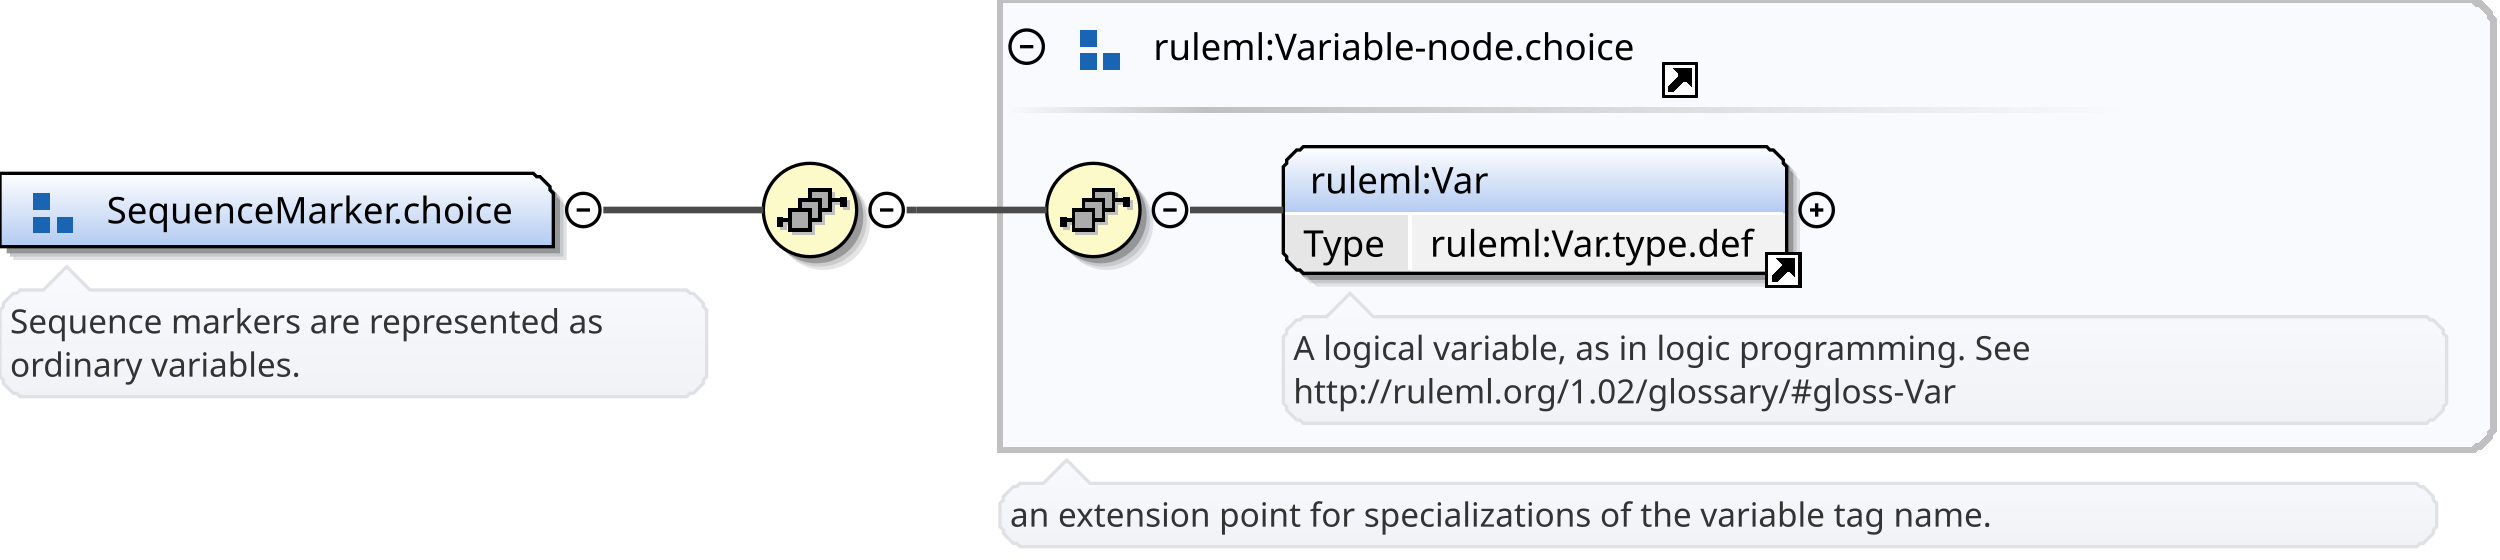
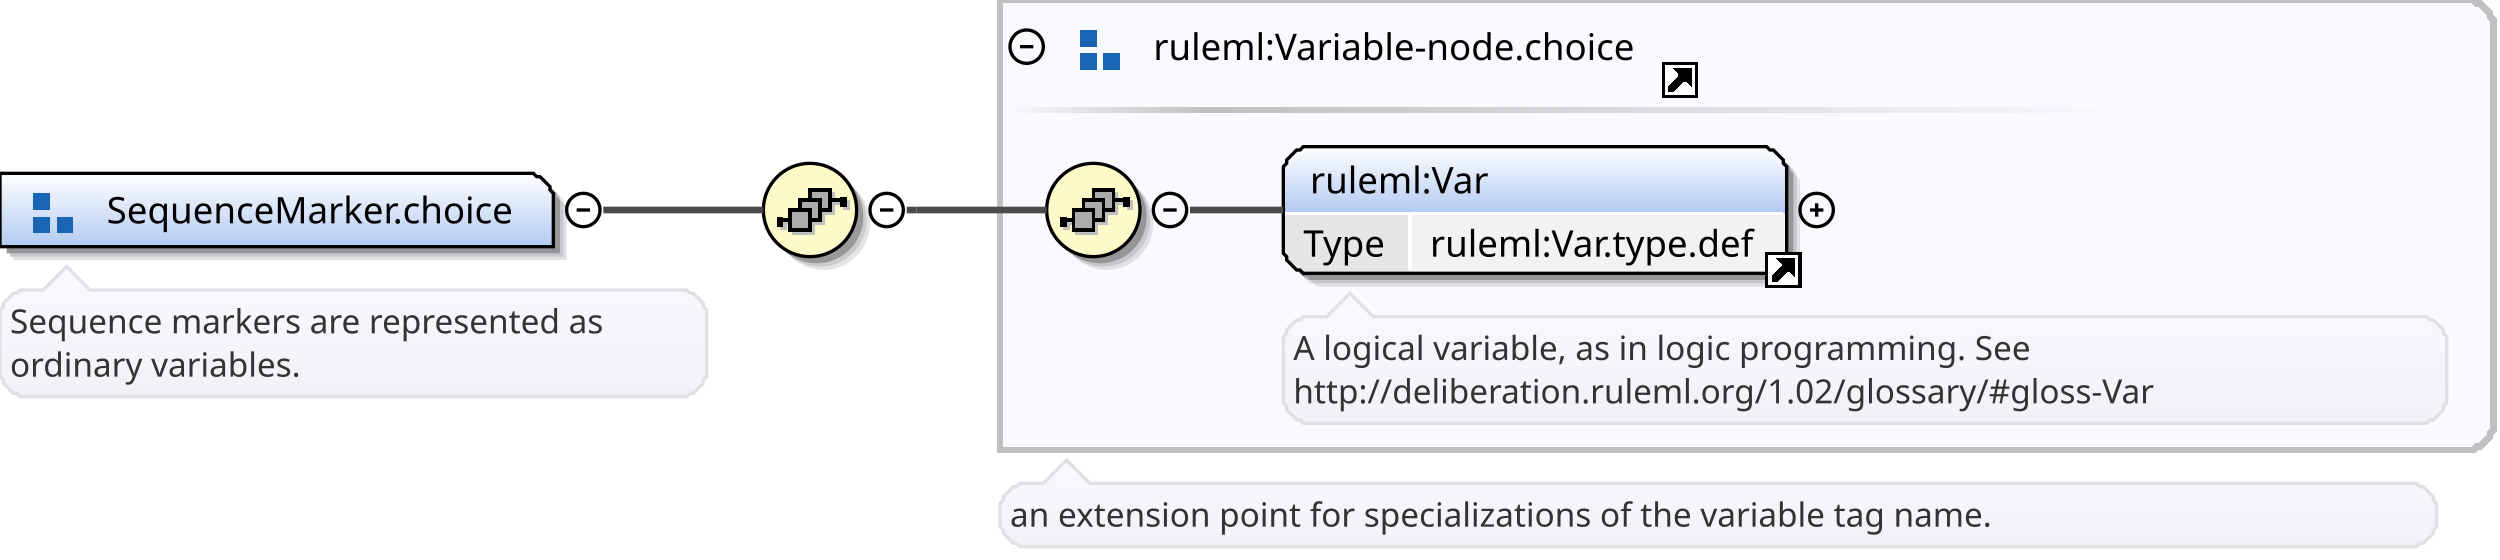
<svg xmlns="http://www.w3.org/2000/svg" color-interpolation="auto" color-rendering="auto" fill="black" fill-opacity="1" font-family="'Dialog'" font-size="12" font-style="normal" font-weight="normal" height="168" image-rendering="auto" shape-rendering="auto" stroke="black" stroke-dasharray="none" stroke-dashoffset="0" stroke-linecap="square" stroke-linejoin="miter" stroke-miterlimit="10" stroke-opacity="1" stroke-width="1" text-rendering="auto" width="750">
  <defs id="genericDefs" />
  <g>
    <defs id="defs1">
      <linearGradient gradientUnits="userSpaceOnUse" id="linearGradient1" spreadMethod="pad" x1="0" x2="0" y1="52" y2="74">
        <stop offset="0%" stop-color="white" stop-opacity="1" />
        <stop offset="100%" stop-color="rgb(178,202,241)" stop-opacity="1" />
      </linearGradient>
      <linearGradient gradientUnits="userSpaceOnUse" id="linearGradient2" spreadMethod="pad" x1="229" x2="229" y1="49" y2="77">
        <stop offset="0%" stop-color="rgb(253,250,202)" stop-opacity="1" />
        <stop offset="100%" stop-color="rgb(253,250,202)" stop-opacity="1" />
      </linearGradient>
      <linearGradient gradientUnits="userSpaceOnUse" id="linearGradient3" spreadMethod="pad" x1="362" x2="639" y1="32" y2="32">
        <stop offset="0%" stop-color="silver" stop-opacity="1" />
        <stop offset="100%" stop-color="rgb(249,250,254)" stop-opacity="1" />
      </linearGradient>
      <linearGradient gradientUnits="userSpaceOnUse" id="linearGradient4" spreadMethod="pad" x1="302" x2="362" y1="32" y2="32">
        <stop offset="0%" stop-color="rgb(249,250,254)" stop-opacity="1" />
        <stop offset="100%" stop-color="silver" stop-opacity="1" />
      </linearGradient>
      <linearGradient gradientUnits="userSpaceOnUse" id="linearGradient5" spreadMethod="pad" x1="314" x2="314" y1="49" y2="77">
        <stop offset="0%" stop-color="rgb(253,250,202)" stop-opacity="1" />
        <stop offset="100%" stop-color="rgb(253,250,202)" stop-opacity="1" />
      </linearGradient>
      <linearGradient gradientUnits="userSpaceOnUse" id="linearGradient6" spreadMethod="pad" x1="385" x2="385" y1="44" y2="64">
        <stop offset="0%" stop-color="white" stop-opacity="1" />
        <stop offset="100%" stop-color="rgb(178,202,241)" stop-opacity="1" />
      </linearGradient>
      <linearGradient gradientUnits="userSpaceOnUse" id="linearGradient7" spreadMethod="pad" x1="385" x2="385" y1="88" y2="127">
        <stop offset="0%" stop-color="rgb(249,250,254)" stop-opacity="1" />
        <stop offset="100%" stop-color="rgb(241,242,246)" stop-opacity="1" />
      </linearGradient>
      <linearGradient gradientUnits="userSpaceOnUse" id="linearGradient8" spreadMethod="pad" x1="300" x2="300" y1="138" y2="164">
        <stop offset="0%" stop-color="rgb(249,250,254)" stop-opacity="1" />
        <stop offset="100%" stop-color="rgb(241,242,246)" stop-opacity="1" />
      </linearGradient>
      <linearGradient gradientUnits="userSpaceOnUse" id="linearGradient9" spreadMethod="pad" x1="0" x2="0" y1="80" y2="119">
        <stop offset="0%" stop-color="rgb(249,250,254)" stop-opacity="1" />
        <stop offset="100%" stop-color="rgb(241,242,246)" stop-opacity="1" />
      </linearGradient>
      <clipPath clipPathUnits="userSpaceOnUse" id="clipPath1">
        <path d="M0 0 L750 0 L750 168 L0 168 L0 0 Z" />
      </clipPath>
    </defs>
    <g fill="white" stroke="white" text-rendering="geometricPrecision">
      <rect clip-path="url(#clipPath1)" height="168" stroke="none" width="750" x="0" y="0" />
    </g>
    <g fill="rgb(224,225,228)" font-family="sans-serif" font-size="11" stroke="rgb(224,225,228)" text-rendering="geometricPrecision">
      <polygon clip-path="url(#clipPath1)" points=" 4 56 164 56 165 57 166 57 167 58 168 59 169 60 169 61 170 62 170 78 4 78" stroke="none" />
      <polygon clip-path="url(#clipPath1)" fill="rgb(199,200,203)" points=" 3 55 163 55 164 56 165 56 166 57 167 58 168 59 168 60 169 61 169 77 3 77" stroke="none" />
      <polygon clip-path="url(#clipPath1)" fill="rgb(149,150,152)" points=" 2 54 162 54 163 55 164 55 165 56 166 57 167 58 167 59 168 60 168 76 2 76" stroke="none" />
      <polygon clip-path="url(#clipPath1)" fill="url(#linearGradient1)" points=" 0 52 160 52 161 53 162 53 163 54 164 55 165 56 165 57 166 58 166 74 0 74" shape-rendering="crispEdges" stroke="none" />
      <polygon clip-path="url(#clipPath1)" fill="none" points=" 0 52 160 52 161 53 162 53 163 54 164 55 165 56 165 57 166 58 166 74 0 74" stroke="black" stroke-linecap="butt" />
    </g>
    <g fill="rgb(25,101,179)" font-family="sans-serif" font-size="11" shape-rendering="crispEdges" stroke="rgb(25,101,179)" stroke-linecap="butt" text-rendering="geometricPrecision">
      <rect clip-path="url(#clipPath1)" height="5" stroke="none" width="5" x="10" y="58" />
      <rect clip-path="url(#clipPath1)" height="5" stroke="none" width="5" x="10" y="65" />
      <rect clip-path="url(#clipPath1)" height="5" stroke="none" width="5" x="17" y="65" />
      <text clip-path="url(#clipPath1)" fill="black" stroke="none" x="32" xml:space="preserve" y="67">SequenceMarker.choice</text>
      <circle clip-path="url(#clipPath1)" cx="175" cy="63" fill="none" r="5" shape-rendering="auto" stroke="black" />
      <line clip-path="url(#clipPath1)" fill="none" shape-rendering="auto" stroke="black" x1="173" x2="177" y1="63" y2="63" />
      <circle clip-path="url(#clipPath1)" cx="247" cy="67" fill="rgb(229,229,229)" r="14" shape-rendering="auto" stroke="none" />
      <circle clip-path="url(#clipPath1)" cx="246" cy="66" fill="rgb(204,204,204)" r="14" shape-rendering="auto" stroke="none" />
      <circle clip-path="url(#clipPath1)" cx="245" cy="65" fill="rgb(153,153,153)" r="14" shape-rendering="auto" stroke="none" />
      <circle clip-path="url(#clipPath1)" cx="243" cy="63" fill="url(#linearGradient2)" r="14" stroke="none" />
      <circle clip-path="url(#clipPath1)" cx="243" cy="63" fill="none" r="14" shape-rendering="auto" stroke="black" />
      <line clip-path="url(#clipPath1)" fill="none" stroke="silver" x1="250" x2="254" y1="61" y2="61" />
      <rect clip-path="url(#clipPath1)" fill="silver" height="3" stroke="none" width="2" x="253" y="60" />
      <rect clip-path="url(#clipPath1)" fill="silver" height="6" stroke="none" width="6" x="244" y="58" />
      <rect clip-path="url(#clipPath1)" fill="none" height="6" stroke="silver" width="6" x="244" y="58" />
      <rect clip-path="url(#clipPath1)" fill="silver" height="6" stroke="none" width="6" x="241" y="61" />
      <rect clip-path="url(#clipPath1)" fill="none" height="6" stroke="silver" width="6" x="241" y="61" />
      <rect clip-path="url(#clipPath1)" fill="silver" height="6" stroke="none" width="6" x="238" y="64" />
      <rect clip-path="url(#clipPath1)" fill="none" height="6" stroke="silver" width="6" x="238" y="64" />
      <line clip-path="url(#clipPath1)" fill="none" stroke="silver" x1="238" x2="234" y1="67" y2="67" />
      <rect clip-path="url(#clipPath1)" fill="silver" height="3" stroke="none" width="2" x="234" y="66" />
      <line clip-path="url(#clipPath1)" fill="none" stroke="black" x1="249" x2="253" y1="60" y2="60" />
      <rect clip-path="url(#clipPath1)" fill="black" height="3" stroke="none" width="2" x="252" y="59" />
      <rect clip-path="url(#clipPath1)" fill="rgb(172,172,172)" height="6" stroke="none" width="6" x="243" y="57" />
      <rect clip-path="url(#clipPath1)" fill="none" height="6" stroke="black" width="6" x="243" y="57" />
      <rect clip-path="url(#clipPath1)" fill="rgb(172,172,172)" height="6" stroke="none" width="6" x="240" y="60" />
      <rect clip-path="url(#clipPath1)" fill="none" height="6" stroke="black" width="6" x="240" y="60" />
      <rect clip-path="url(#clipPath1)" fill="rgb(172,172,172)" height="6" stroke="none" width="6" x="237" y="63" />
      <rect clip-path="url(#clipPath1)" fill="none" height="6" stroke="black" width="6" x="237" y="63" />
      <line clip-path="url(#clipPath1)" fill="none" stroke="black" x1="237" x2="233" y1="66" y2="66" />
      <rect clip-path="url(#clipPath1)" fill="black" height="3" stroke="none" width="2" x="233" y="65" />
      <circle clip-path="url(#clipPath1)" cx="266" cy="63" fill="none" r="5" shape-rendering="auto" stroke="black" />
      <line clip-path="url(#clipPath1)" fill="none" shape-rendering="auto" stroke="black" x1="264" x2="268" y1="63" y2="63" />
      <polygon clip-path="url(#clipPath1)" fill="rgb(249,250,254)" points=" 300 0 742 0 743 1 744 1 745 2 746 3 747 4 747 5 748 6 748 129 747 130 747 131 746 132 745 133 744 134 743 134 742 135 300 135" stroke="none" stroke-width="2" />
      <polygon clip-path="url(#clipPath1)" fill="none" points=" 300 0 742 0 743 1 744 1 745 2 746 3 747 4 747 5 748 6 748 129 747 130 747 131 746 132 745 133 744 134 743 134 742 135 300 135" stroke="silver" stroke-width="2" />
      <rect clip-path="url(#clipPath1)" fill="url(#linearGradient3)" height="2" stroke="none" stroke-width="2" width="277" x="362" y="32" />
      <rect clip-path="url(#clipPath1)" fill="url(#linearGradient4)" height="2" stroke="none" stroke-width="2" width="60" x="302" y="32" />
      <rect clip-path="url(#clipPath1)" height="5" stroke="none" width="5" x="324" y="9" />
      <rect clip-path="url(#clipPath1)" height="5" stroke="none" width="5" x="324" y="16" />
      <rect clip-path="url(#clipPath1)" height="5" stroke="none" width="5" x="331" y="16" />
      <text clip-path="url(#clipPath1)" fill="black" stroke="none" x="346" xml:space="preserve" y="18">ruleml:Variable-node.choice</text>
      <rect clip-path="url(#clipPath1)" fill="white" height="10" stroke="none" width="10" x="499" y="19" />
      <polygon clip-path="url(#clipPath1)" fill="none" points=" 501 27 501 26 504 23 504 22 503 21 507 21 507 25 506 24 505 24 502 27" stroke="black" />
      <polygon clip-path="url(#clipPath1)" fill="black" points=" 501 27 501 26 504 23 504 22 503 21 507 21 507 25 506 24 505 24 502 27" stroke="none" />
      <rect clip-path="url(#clipPath1)" fill="none" height="10" stroke="black" width="10" x="499" y="19" />
      <circle clip-path="url(#clipPath1)" cx="308" cy="14" fill="none" r="5" shape-rendering="auto" stroke="black" />
      <line clip-path="url(#clipPath1)" fill="none" shape-rendering="auto" stroke="black" x1="306" x2="310" y1="14" y2="14" />
      <circle clip-path="url(#clipPath1)" cx="332" cy="67" fill="rgb(224,225,228)" r="14" shape-rendering="auto" stroke="none" />
      <circle clip-path="url(#clipPath1)" cx="331" cy="66" fill="rgb(199,200,203)" r="14" shape-rendering="auto" stroke="none" />
      <circle clip-path="url(#clipPath1)" cx="330" cy="65" fill="rgb(149,150,152)" r="14" shape-rendering="auto" stroke="none" />
      <circle clip-path="url(#clipPath1)" cx="328" cy="63" fill="url(#linearGradient5)" r="14" stroke="none" />
      <circle clip-path="url(#clipPath1)" cx="328" cy="63" fill="none" r="14" shape-rendering="auto" stroke="black" />
      <line clip-path="url(#clipPath1)" fill="none" stroke="silver" x1="335" x2="339" y1="61" y2="61" />
      <rect clip-path="url(#clipPath1)" fill="silver" height="3" stroke="none" width="2" x="338" y="60" />
      <rect clip-path="url(#clipPath1)" fill="silver" height="6" stroke="none" width="6" x="329" y="58" />
      <rect clip-path="url(#clipPath1)" fill="none" height="6" stroke="silver" width="6" x="329" y="58" />
      <rect clip-path="url(#clipPath1)" fill="silver" height="6" stroke="none" width="6" x="326" y="61" />
      <rect clip-path="url(#clipPath1)" fill="none" height="6" stroke="silver" width="6" x="326" y="61" />
      <rect clip-path="url(#clipPath1)" fill="silver" height="6" stroke="none" width="6" x="323" y="64" />
      <rect clip-path="url(#clipPath1)" fill="none" height="6" stroke="silver" width="6" x="323" y="64" />
      <line clip-path="url(#clipPath1)" fill="none" stroke="silver" x1="323" x2="319" y1="67" y2="67" />
      <rect clip-path="url(#clipPath1)" fill="silver" height="3" stroke="none" width="2" x="319" y="66" />
      <line clip-path="url(#clipPath1)" fill="none" stroke="black" x1="334" x2="338" y1="60" y2="60" />
      <rect clip-path="url(#clipPath1)" fill="black" height="3" stroke="none" width="2" x="337" y="59" />
      <rect clip-path="url(#clipPath1)" fill="rgb(172,172,172)" height="6" stroke="none" width="6" x="328" y="57" />
      <rect clip-path="url(#clipPath1)" fill="none" height="6" stroke="black" width="6" x="328" y="57" />
      <rect clip-path="url(#clipPath1)" fill="rgb(172,172,172)" height="6" stroke="none" width="6" x="325" y="60" />
      <rect clip-path="url(#clipPath1)" fill="none" height="6" stroke="black" width="6" x="325" y="60" />
      <rect clip-path="url(#clipPath1)" fill="rgb(172,172,172)" height="6" stroke="none" width="6" x="322" y="63" />
      <rect clip-path="url(#clipPath1)" fill="none" height="6" stroke="black" width="6" x="322" y="63" />
      <line clip-path="url(#clipPath1)" fill="none" stroke="black" x1="322" x2="318" y1="66" y2="66" />
      <rect clip-path="url(#clipPath1)" fill="black" height="3" stroke="none" width="2" x="318" y="65" />
      <circle clip-path="url(#clipPath1)" cx="351" cy="63" fill="none" r="5" shape-rendering="auto" stroke="black" />
      <line clip-path="url(#clipPath1)" fill="none" shape-rendering="auto" stroke="black" x1="349" x2="353" y1="63" y2="63" />
      <polygon clip-path="url(#clipPath1)" fill="rgb(224,225,228)" points=" 389 54 390 53 390 52 391 51 392 50 393 49 394 49 395 48 534 48 535 49 536 49 537 50 538 51 539 52 539 53 540 54 540 80 539 81 539 82 538 83 537 84 536 85 535 85 534 86 395 86 394 85 393 85 392 84 391 83 390 82 390 81 389 80" shape-rendering="auto" stroke="none" />
      <polygon clip-path="url(#clipPath1)" fill="rgb(199,200,203)" points=" 388 53 389 52 389 51 390 50 391 49 392 48 393 48 394 47 533 47 534 48 535 48 536 49 537 50 538 51 538 52 539 53 539 79 538 80 538 81 537 82 536 83 535 84 534 84 533 85 394 85 393 84 392 84 391 83 390 82 389 81 389 80 388 79" shape-rendering="auto" stroke="none" />
      <polygon clip-path="url(#clipPath1)" fill="rgb(149,150,152)" points=" 387 52 388 51 388 50 389 49 390 48 391 47 392 47 393 46 532 46 533 47 534 47 535 48 536 49 537 50 537 51 538 52 538 78 537 79 537 80 536 81 535 82 534 83 533 83 532 84 393 84 392 83 391 83 390 82 389 81 388 80 388 79 387 78" shape-rendering="auto" stroke="none" />
      <polygon clip-path="url(#clipPath1)" fill="url(#linearGradient6)" points=" 385 50 386 49 386 48 387 47 388 46 389 45 390 45 391 44 530 44 531 45 532 45 533 46 534 47 535 48 535 49 536 50 536 64 535 64 535 64 534 64 533 64 532 64 531 64 530 64 391 64 390 64 389 64 388 64 387 64 386 64 386 64 385 64" stroke="none" />
      <polygon clip-path="url(#clipPath1)" fill="rgb(230,230,230)" points=" 385 64 386 64 386 64 387 64 388 64 389 64 390 64 391 64 423 64 423 64 423 64 423 64 423 64 423 64 423 64 423 64 423 76 423 77 423 78 423 79 423 80 423 81 423 81 423 82 391 82 390 81 389 81 388 80 387 79 386 78 386 77 385 76" stroke="none" />
      <polygon clip-path="url(#clipPath1)" fill="rgb(242,242,242)" points=" 423 64 423 64 423 64 423 64 423 64 423 64 423 64 423 64 530 64 531 64 532 64 533 64 534 64 535 64 535 64 536 64 536 76 535 77 535 78 534 79 533 80 532 81 531 81 530 82 423 82 423 81 423 81 423 80 423 79 423 78 423 77 423 76" stroke="none" />
      <line clip-path="url(#clipPath1)" fill="none" stroke="white" x1="385" x2="535" y1="64" y2="64" />
      <text clip-path="url(#clipPath1)" fill="black" stroke="none" x="391" xml:space="preserve" y="77">Type</text>
      <text clip-path="url(#clipPath1)" fill="black" stroke="none" x="429" xml:space="preserve" y="77">ruleml:Var.type.def</text>
      <line clip-path="url(#clipPath1)" fill="none" stroke="white" x1="423" x2="423" y1="64" y2="81" />
      <polygon clip-path="url(#clipPath1)" fill="none" points=" 385 50 386 49 386 48 387 47 388 46 389 45 390 45 391 44 530 44 531 45 532 45 533 46 534 47 535 48 535 49 536 50 536 76 535 77 535 78 534 79 533 80 532 81 531 81 530 82 391 82 390 81 389 81 388 80 387 79 386 78 386 77 385 76" shape-rendering="auto" stroke="black" />
      <text clip-path="url(#clipPath1)" fill="black" stroke="none" x="393" xml:space="preserve" y="58">ruleml:Var</text>
      <rect clip-path="url(#clipPath1)" fill="white" height="10" stroke="none" width="10" x="530" y="76" />
      <polygon clip-path="url(#clipPath1)" fill="none" points=" 532 84 532 83 535 80 535 79 534 78 538 78 538 82 537 81 536 81 533 84" stroke="black" />
      <polygon clip-path="url(#clipPath1)" fill="black" points=" 532 84 532 83 535 80 535 79 534 78 538 78 538 82 537 81 536 81 533 84" stroke="none" />
      <rect clip-path="url(#clipPath1)" fill="none" height="10" stroke="black" width="10" x="530" y="76" />
      <circle clip-path="url(#clipPath1)" cx="545" cy="63" fill="none" r="5" shape-rendering="auto" stroke="black" />
      <line clip-path="url(#clipPath1)" fill="none" shape-rendering="auto" stroke="black" x1="543" x2="547" y1="63" y2="63" />
      <line clip-path="url(#clipPath1)" fill="none" shape-rendering="auto" stroke="black" x1="545" x2="545" y1="61" y2="65" />
      <polygon clip-path="url(#clipPath1)" fill="url(#linearGradient7)" points=" 385 101 386 100 386 99 387 98 388 97 389 96 390 96 391 95 398 95 405 88 412 95 728 95 729 96 730 96 731 97 732 98 733 99 733 100 734 101 734 121 733 122 733 123 732 124 731 125 730 126 729 126 728 127 391 127 390 126 389 126 388 125 387 124 386 123 386 122 385 121" stroke="none" />
      <polygon clip-path="url(#clipPath1)" fill="none" points=" 385 101 386 100 386 99 387 98 388 97 389 96 390 96 391 95 398 95 405 88 412 95 728 95 729 96 730 96 731 97 732 98 733 99 733 100 734 101 734 121 733 122 733 123 732 124 731 125 730 126 729 126 728 127 391 127 390 126 389 126 388 125 387 124 386 123 386 122 385 121" shape-rendering="auto" stroke="rgb(224,225,228)" />
      <text clip-path="url(#clipPath1)" fill="rgb(51,51,51)" font-size="10" stroke="none" x="388" xml:space="preserve" y="108">A logical variable, as in logic programming. See </text>
-       <text clip-path="url(#clipPath1)" fill="rgb(51,51,51)" font-size="10" stroke="none" x="388" xml:space="preserve" y="121">http://ruleml.org/1.02/glossary/#gloss-Var</text>
+       <text clip-path="url(#clipPath1)" fill="rgb(51,51,51)" font-size="10" stroke="none" x="388" xml:space="preserve" y="121">http://deliberation.ruleml.org/1.02/glossary/#gloss-Var</text>
    </g>
    <g fill="rgb(75,75,75)" font-family="sans-serif" font-size="11" stroke="rgb(75,75,75)" stroke-linecap="butt" stroke-width="2" text-rendering="geometricPrecision">
      <line clip-path="url(#clipPath1)" fill="none" x1="357" x2="360" y1="63" y2="63" />
      <line clip-path="url(#clipPath1)" fill="none" x1="360" x2="360" y1="63" y2="63" />
      <line clip-path="url(#clipPath1)" fill="none" x1="360" x2="385" y1="63" y2="63" />
    </g>
    <g fill="url(#linearGradient8)" font-family="sans-serif" font-size="11" shape-rendering="crispEdges" stroke="url(#linearGradient8)" stroke-linecap="butt" text-rendering="geometricPrecision">
      <polygon clip-path="url(#clipPath1)" points=" 300 151 301 150 301 149 302 148 303 147 304 146 305 146 306 145 313 145 320 138 327 145 725 145 726 146 727 146 728 147 729 148 730 149 730 150 731 151 731 158 730 159 730 160 729 161 728 162 727 163 726 163 725 164 306 164 305 163 304 163 303 162 302 161 301 160 301 159 300 158" stroke="none" />
      <polygon clip-path="url(#clipPath1)" fill="none" points=" 300 151 301 150 301 149 302 148 303 147 304 146 305 146 306 145 313 145 320 138 327 145 725 145 726 146 727 146 728 147 729 148 730 149 730 150 731 151 731 158 730 159 730 160 729 161 728 162 727 163 726 163 725 164 306 164 305 163 304 163 303 162 302 161 301 160 301 159 300 158" shape-rendering="auto" stroke="rgb(224,225,228)" />
      <text clip-path="url(#clipPath1)" fill="rgb(51,51,51)" font-size="10" stroke="none" x="303" xml:space="preserve" y="158">an extension point for specializations of the variable tag name.</text>
    </g>
    <g fill="rgb(75,75,75)" font-family="sans-serif" font-size="11" stroke="rgb(75,75,75)" stroke-linecap="butt" stroke-width="2" text-rendering="geometricPrecision">
      <line clip-path="url(#clipPath1)" fill="none" x1="272" x2="275" y1="63" y2="63" />
      <line clip-path="url(#clipPath1)" fill="none" x1="275" x2="275" y1="63" y2="63" />
      <line clip-path="url(#clipPath1)" fill="none" x1="275" x2="314" y1="63" y2="63" />
      <line clip-path="url(#clipPath1)" fill="none" x1="181" x2="204" y1="63" y2="63" />
      <line clip-path="url(#clipPath1)" fill="none" x1="204" x2="204" y1="63" y2="63" />
      <line clip-path="url(#clipPath1)" fill="none" x1="204" x2="229" y1="63" y2="63" />
    </g>
    <g fill="url(#linearGradient9)" font-family="sans-serif" font-size="11" shape-rendering="crispEdges" stroke="url(#linearGradient9)" stroke-linecap="butt" text-rendering="geometricPrecision">
      <polygon clip-path="url(#clipPath1)" points=" 0 93 1 92 1 91 2 90 3 89 4 88 5 88 6 87 13 87 20 80 27 87 206 87 207 88 208 88 209 89 210 90 211 91 211 92 212 93 212 113 211 114 211 115 210 116 209 117 208 118 207 118 206 119 6 119 5 118 4 118 3 117 2 116 1 115 1 114 0 113" stroke="none" />
      <polygon clip-path="url(#clipPath1)" fill="none" points=" 0 93 1 92 1 91 2 90 3 89 4 88 5 88 6 87 13 87 20 80 27 87 206 87 207 88 208 88 209 89 210 90 211 91 211 92 212 93 212 113 211 114 211 115 210 116 209 117 208 118 207 118 206 119 6 119 5 118 4 118 3 117 2 116 1 115 1 114 0 113" shape-rendering="auto" stroke="rgb(224,225,228)" />
      <text clip-path="url(#clipPath1)" fill="rgb(51,51,51)" font-size="10" stroke="none" x="3" xml:space="preserve" y="100">Sequence markers are represented as </text>
      <text clip-path="url(#clipPath1)" fill="rgb(51,51,51)" font-size="10" stroke="none" x="3" xml:space="preserve" y="113">ordinary variables.</text>
    </g>
  </g>
</svg>
